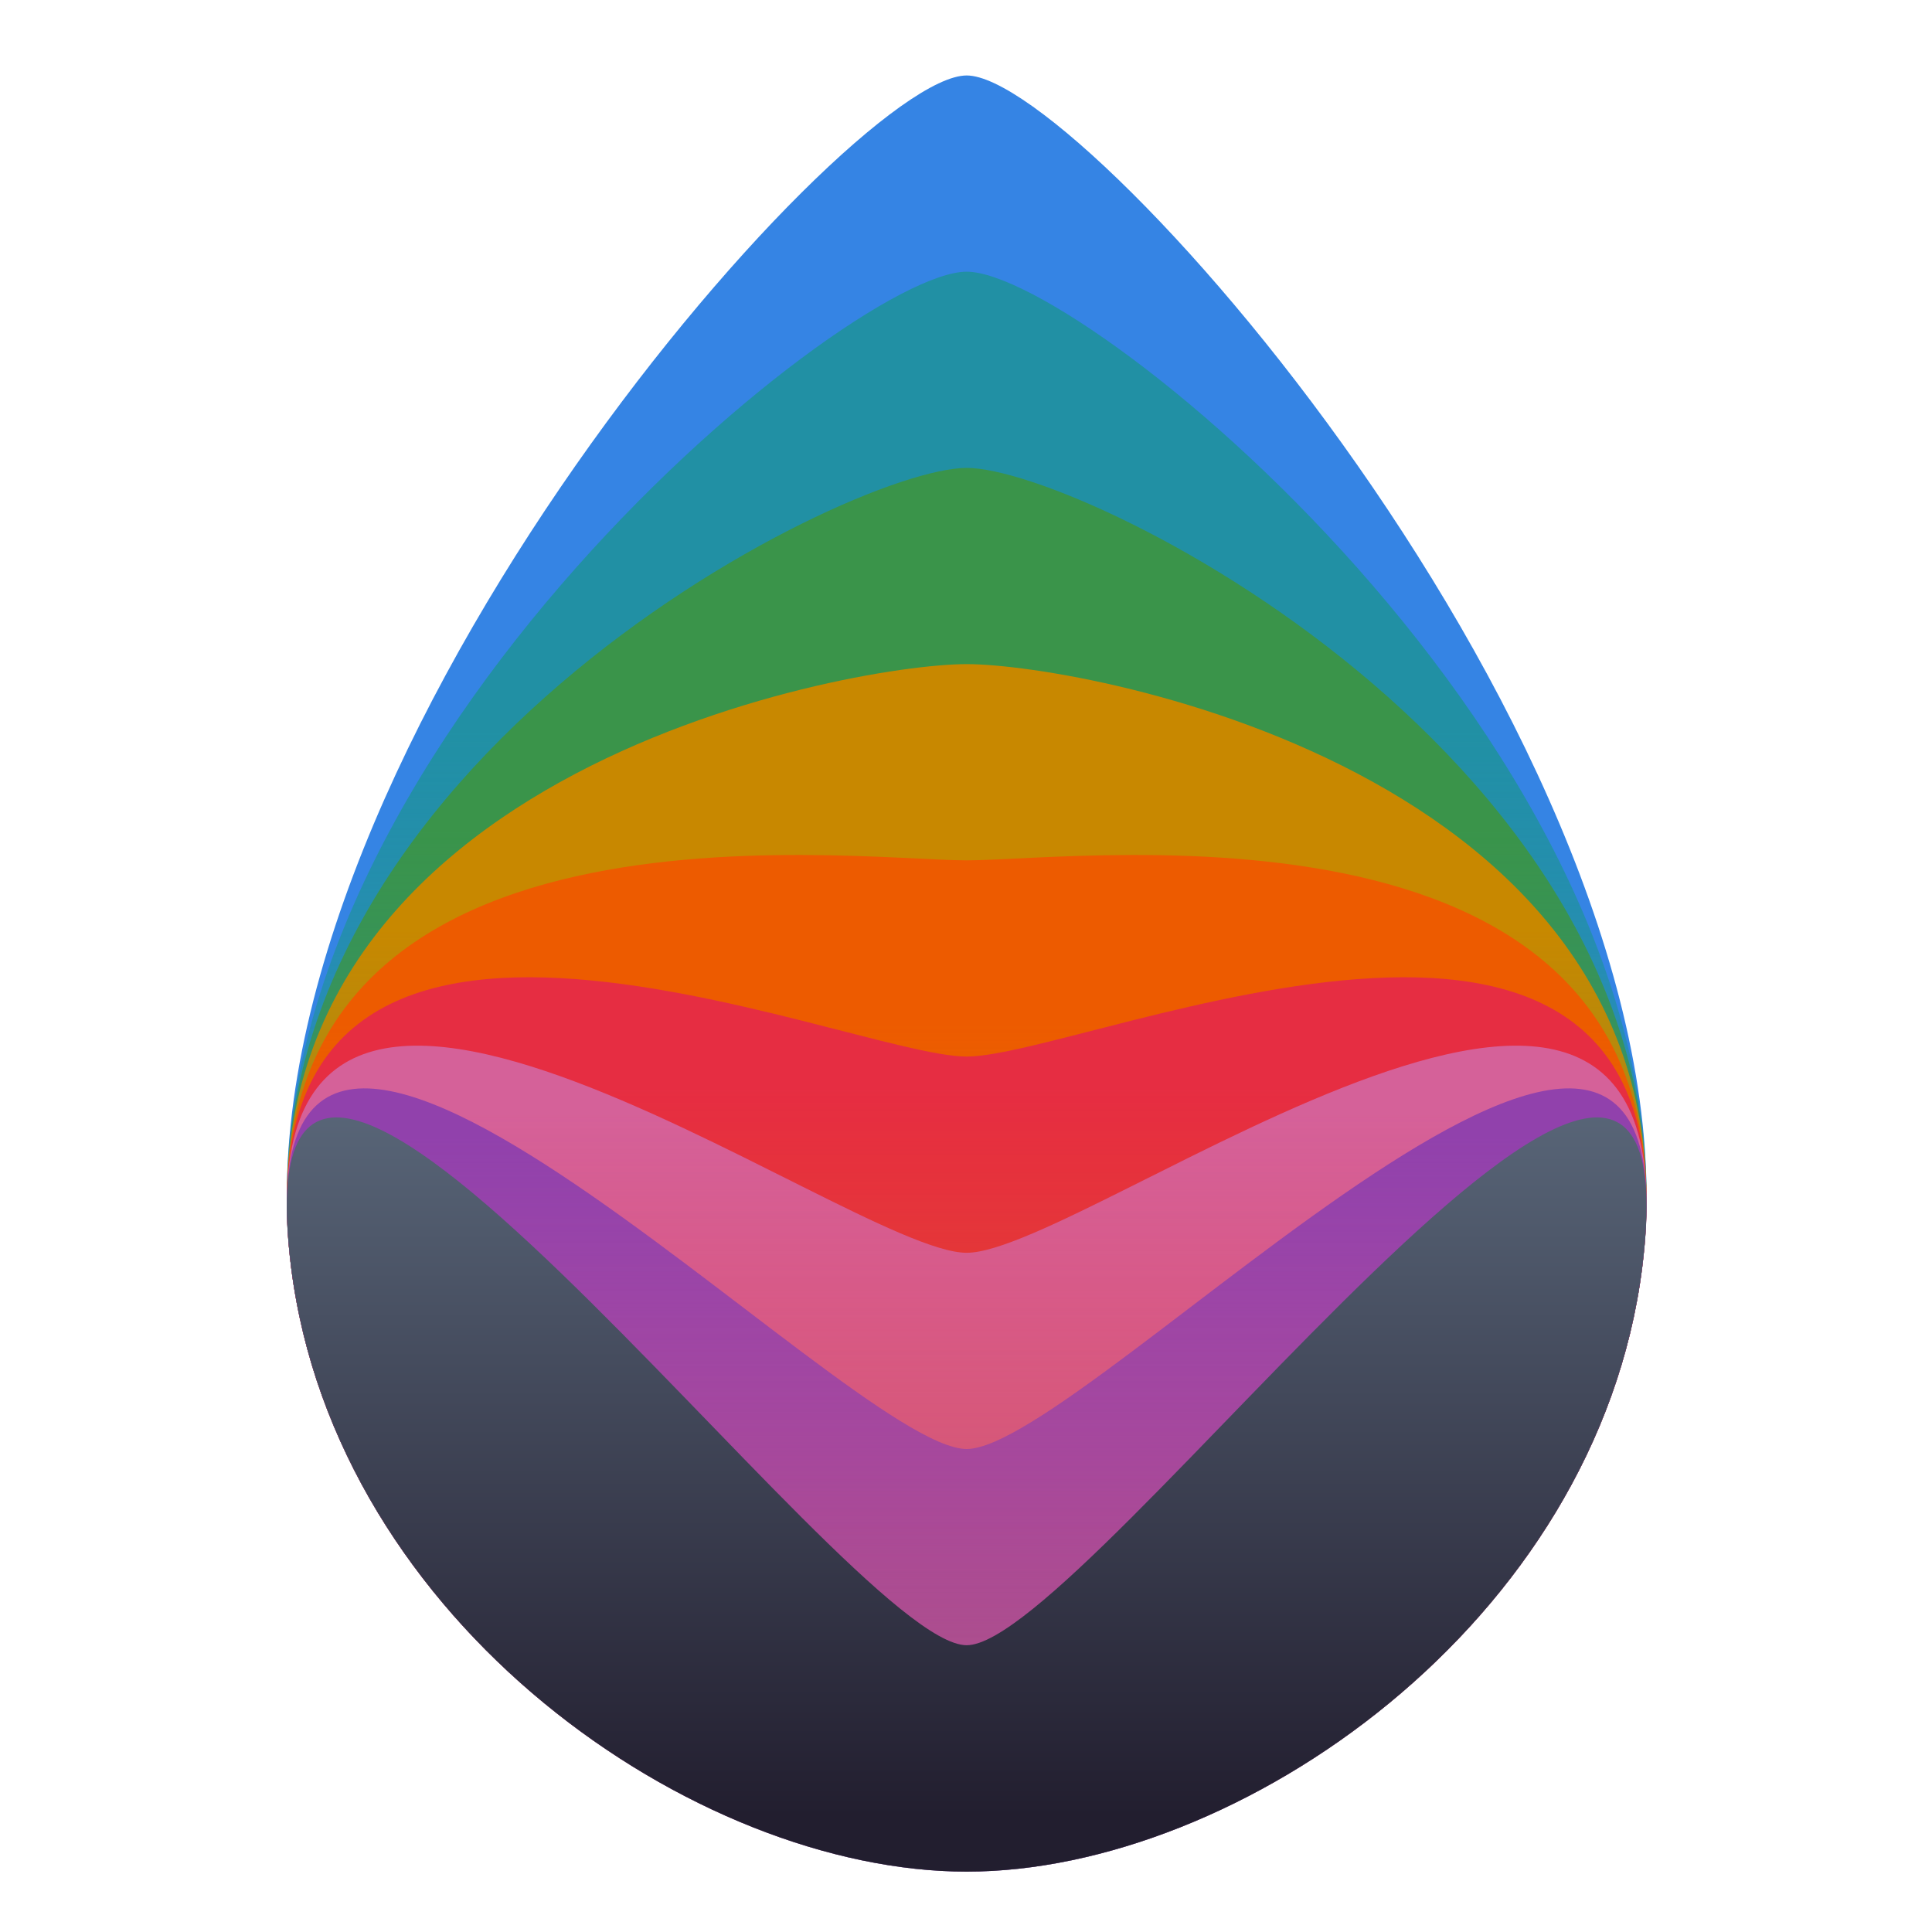
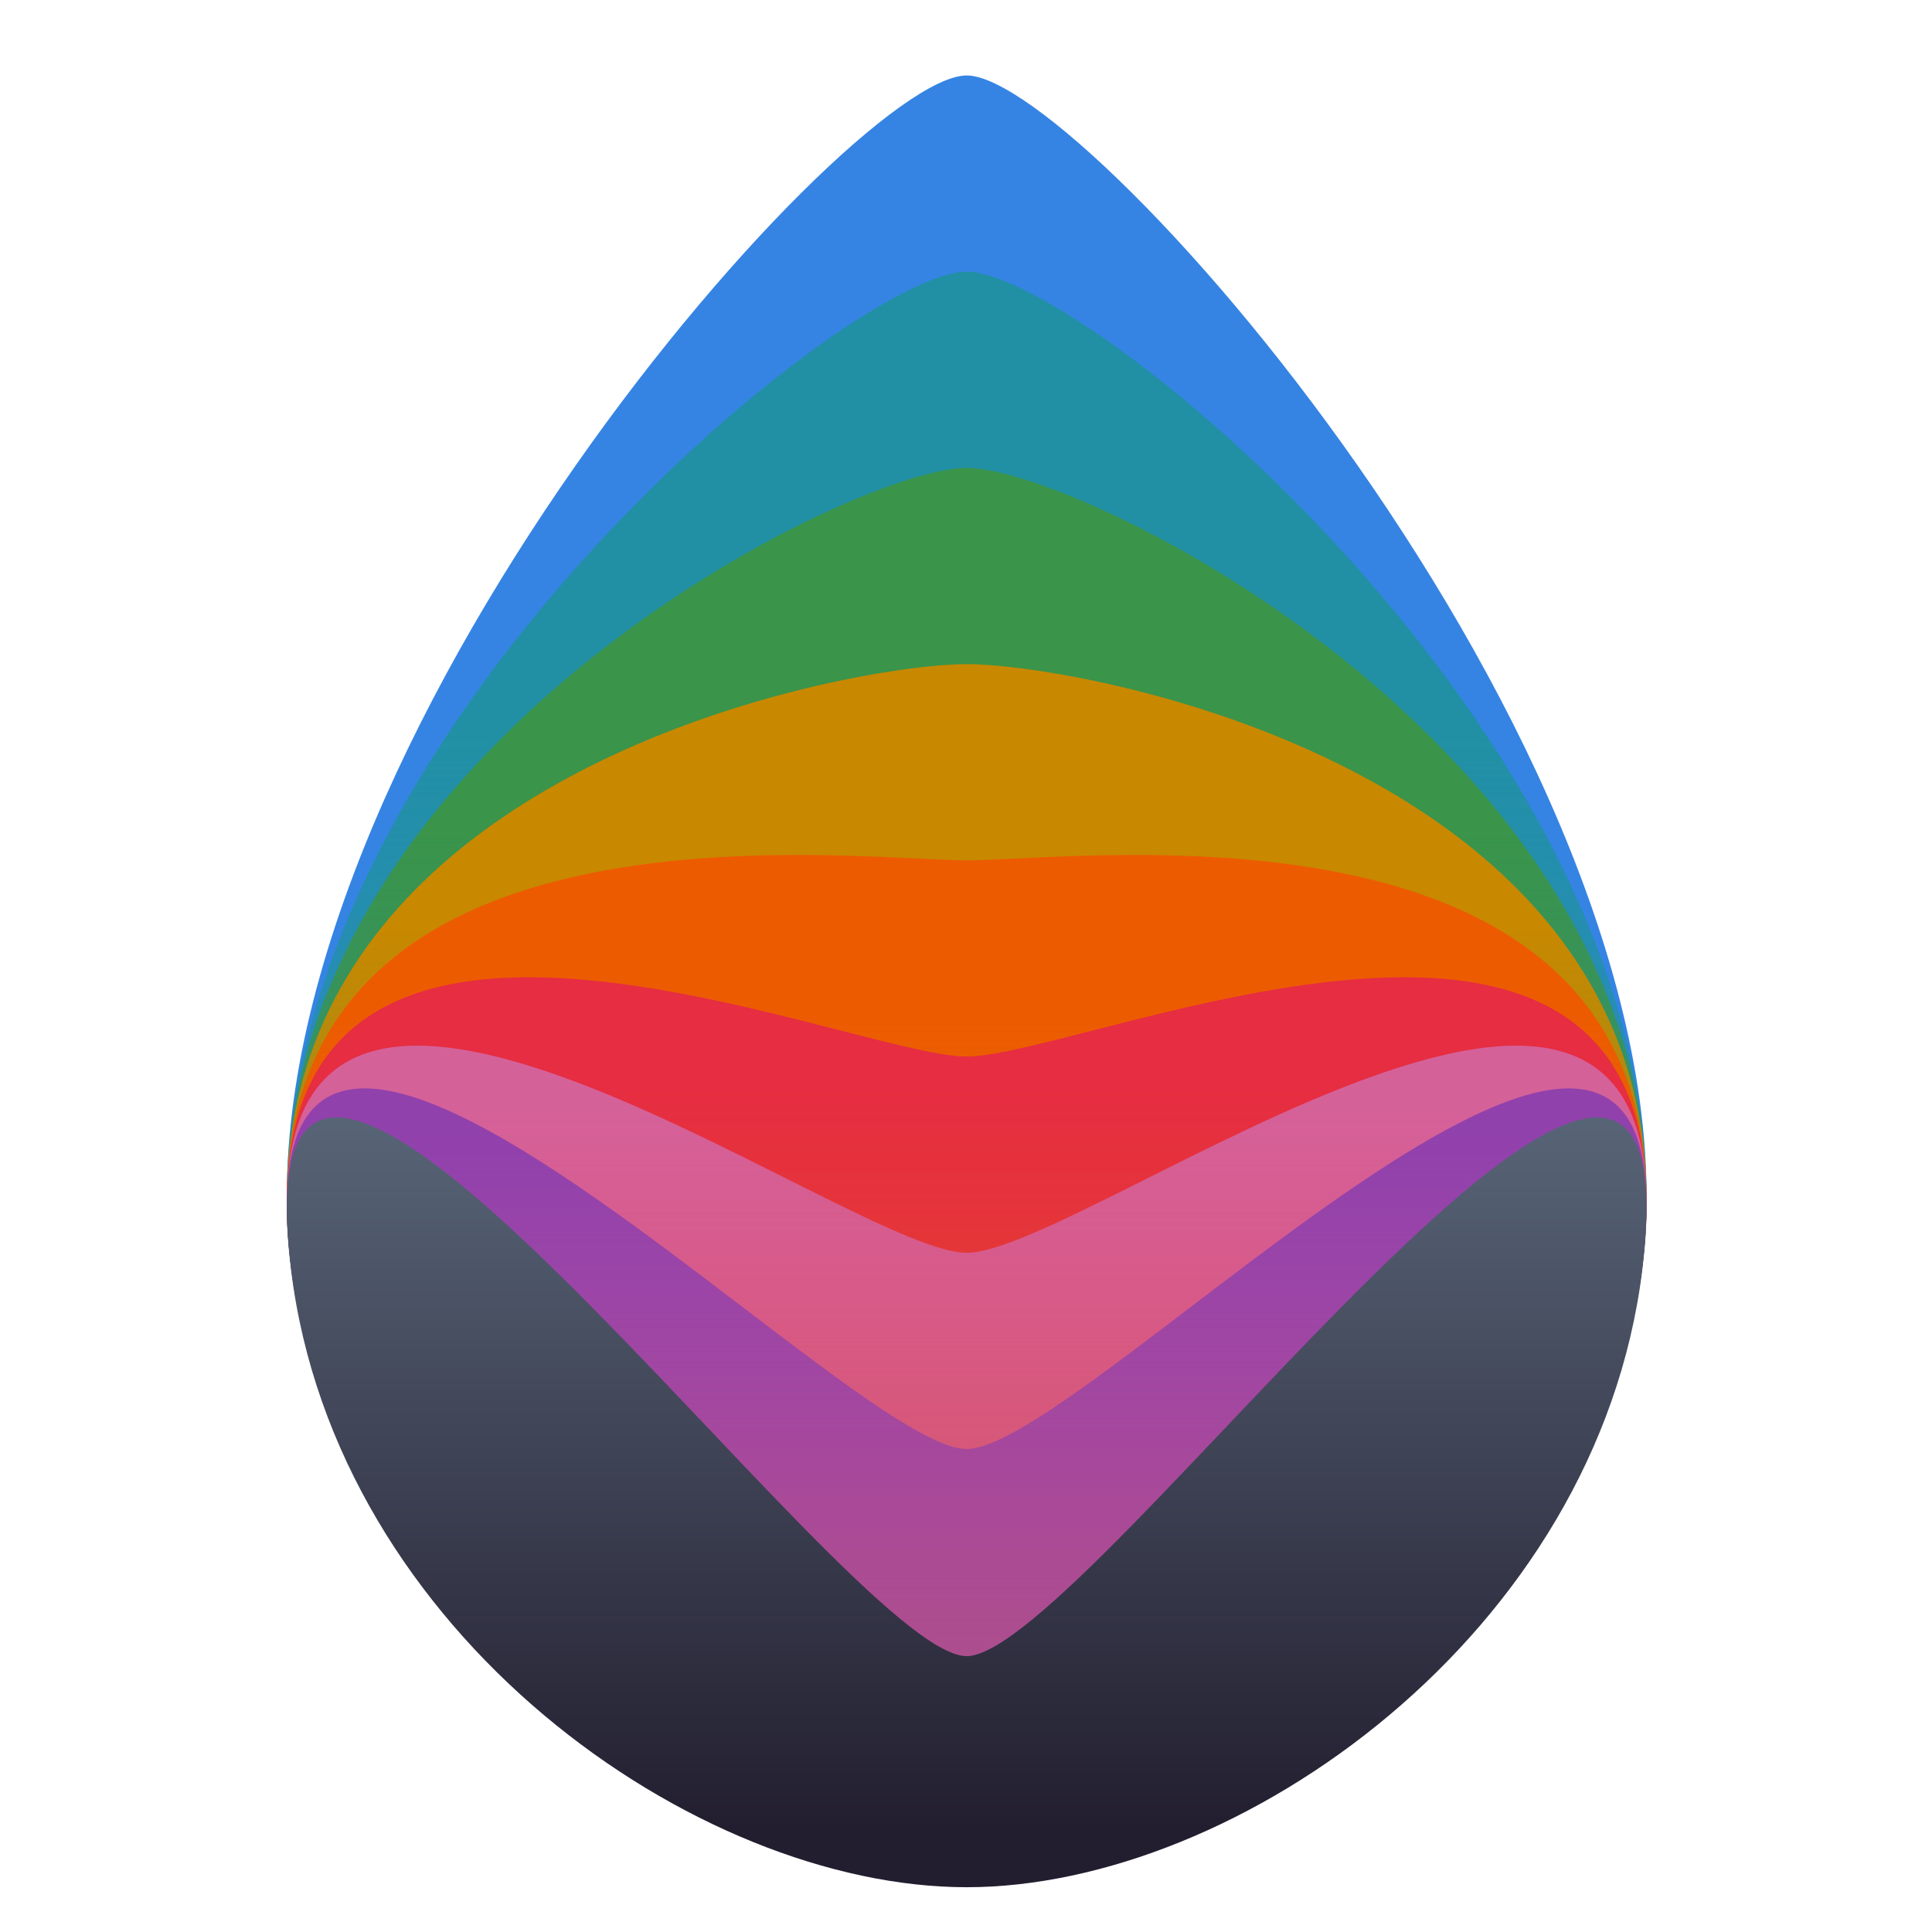
<svg xmlns="http://www.w3.org/2000/svg" xmlns:xlink="http://www.w3.org/1999/xlink" width="128" height="128" id="svg11300" version="1.0" style="display:inline;enable-background:new" viewBox="0 0 128 128">
  <defs id="defs3">
    <linearGradient id="linearGradient735">
      <stop style="stop-color:#2190a4;stop-opacity:1;" offset="0.25" id="stop735" />
      <stop style="stop-color:#2190a4;stop-opacity:0;" offset="1" id="stop736" />
    </linearGradient>
    <linearGradient id="linearGradient733">
      <stop style="stop-color:#3a944a;stop-opacity:1;" offset="0.25" id="stop733" />
      <stop style="stop-color:#3a944a;stop-opacity:0;" offset="1" id="stop734" />
    </linearGradient>
    <linearGradient id="linearGradient731">
      <stop style="stop-color:#c88800;stop-opacity:1;" offset="0.25" id="stop731" />
      <stop style="stop-color:#c88800;stop-opacity:0;" offset="1" id="stop732" />
    </linearGradient>
    <linearGradient id="linearGradient729">
      <stop style="stop-color:#ed5b00;stop-opacity:1;" offset="0.25" id="stop729" />
      <stop style="stop-color:#ed5b00;stop-opacity:0;" offset="1" id="stop730" />
    </linearGradient>
    <linearGradient id="linearGradient727">
      <stop style="stop-color:#e62d42;stop-opacity:1;" offset="0.25" id="stop727" />
      <stop style="stop-color:#e62d42;stop-opacity:0;" offset="1" id="stop728" />
    </linearGradient>
    <linearGradient id="linearGradient725">
      <stop style="stop-color:#d56199;stop-opacity:1;" offset="0.245" id="stop725" />
      <stop style="stop-color:#d56199;stop-opacity:0;" offset="1" id="stop726" />
    </linearGradient>
    <linearGradient id="linearGradient723">
      <stop style="stop-color:#9141ac;stop-opacity:1;" offset="0.248" id="stop723" />
      <stop style="stop-color:#9141ac;stop-opacity:0;" offset="1" id="stop724" />
    </linearGradient>
    <linearGradient id="linearGradient721">
      <stop style="stop-color:#6f8396;stop-opacity:1;" offset="0" id="stop721" />
      <stop style="stop-color:#221e2f;stop-opacity:1;" offset="0.736" id="stop722" />
    </linearGradient>
    <linearGradient y2="236" x2="96" y1="236" x1="32" gradientTransform="translate(604.8168,170.5864)" gradientUnits="userSpaceOnUse" id="linearGradient1099" xlink:href="#linearGradient1036" />
    <linearGradient id="linearGradient1036">
      <stop id="stop1032" offset="0" style="stop-color:#d5d3cf;stop-opacity:1;" />
      <stop id="stop1034" offset="1" style="stop-color:#f6f5f4;stop-opacity:1" />
    </linearGradient>
    <radialGradient r="32" fy="-76" fx="-244" cy="-76" cx="-244" gradientTransform="matrix(0.8833333,0,0,0.8833333,-460.3502,463.1197)" gradientUnits="userSpaceOnUse" id="radialGradient1103" xlink:href="#linearGradient1069" />
    <linearGradient id="linearGradient1069">
      <stop id="stop1065" offset="0" style="stop-color:#d5d3cf;stop-opacity:1" />
      <stop id="stop1067-1" offset="1" style="stop-color:#949390;stop-opacity:1" />
    </linearGradient>
    <linearGradient gradientUnits="userSpaceOnUse" y2="232" x2="64" y1="262.5" x1="64" id="linearGradient1027" xlink:href="#linearGradient1025" gradientTransform="translate(-470.5864,432.8168)" />
    <linearGradient id="linearGradient1025">
      <stop id="stop1021" offset="0" style="stop-color:#9a9996;stop-opacity:1" />
      <stop id="stop1023" offset="1" style="stop-color:#77767b;stop-opacity:1" />
    </linearGradient>
    <clipPath clipPathUnits="userSpaceOnUse" id="clipPath1609-7">
      <path id="path1611-5" d="m 252,116 28,-28 v -8 h -36 v 36 z" style="fill:#e74747;stroke:none;stroke-width:0.25px;stroke-linecap:butt;stroke-linejoin:miter;stroke-opacity:1" />
    </clipPath>
-     <linearGradient xlink:href="#linearGradient721" id="linearGradient722" x1="64.044" y1="225.972" x2="64.044" y2="316.06" gradientUnits="userSpaceOnUse" />
+     <linearGradient xlink:href="#linearGradient721" id="linearGradient722" x1="64.044" y1="225.972" x2="64.044" y2="316.06" gradientUnits="userSpaceOnUse" gradientTransform="matrix(1,0,0,1.020666,0,-5.084512)" />
    <linearGradient xlink:href="#linearGradient723" id="linearGradient724" x1="64.044" y1="225.01" x2="64.044" y2="315.098" gradientUnits="userSpaceOnUse" />
    <linearGradient xlink:href="#linearGradient725" id="linearGradient726" x1="64.044" y1="223.595" x2="64.044" y2="313.683" gradientUnits="userSpaceOnUse" />
    <linearGradient xlink:href="#linearGradient727" id="linearGradient728" x1="64.044" y1="221.329" x2="64.044" y2="311.417" gradientUnits="userSpaceOnUse" />
    <linearGradient xlink:href="#linearGradient729" id="linearGradient730" x1="64.044" y1="217.278" x2="64.044" y2="307.367" gradientUnits="userSpaceOnUse" />
    <linearGradient xlink:href="#linearGradient731" id="linearGradient732" x1="64.044" y1="210.956" x2="64.044" y2="301.044" gradientUnits="userSpaceOnUse" />
    <linearGradient xlink:href="#linearGradient733" id="linearGradient734" x1="64.044" y1="204.456" x2="64.044" y2="294.544" gradientUnits="userSpaceOnUse" />
    <linearGradient xlink:href="#linearGradient735" id="linearGradient736" x1="64.044" y1="197.956" x2="64.044" y2="288.044" gradientUnits="userSpaceOnUse" />
  </defs>
  <path id="rect736" style="display:inline;fill:none;stroke:#221e2f;stroke-width:1.865;stroke-dasharray:none;stroke-opacity:1;enable-background:new" d="m 168.113,0.933 c 1.831,1.1037e-4 5.983,5.511 5.514,8.945 -0.335,2.449 -2.938,5.195 -5.514,5.19 -2.599,-0.005 -5.217,-2.787 -5.542,-5.259 -0.45,-3.421 3.697,-8.876 5.542,-8.876 z" />
  <g id="layer4" style="display:inline;enable-background:new" transform="translate(0,-172)">
    <path id="rect1" style="fill:#3584e4;fill-opacity:1;stroke:none;stroke-width:1.18;stroke-opacity:1" d="m 64.044,177 c 7.988,0 48.866,46.479 44.754,78.986 C 105.818,279.556 82.022,296 64.044,296 46.066,296 22.271,279.556 19.29,255.986 15.179,223.479 56.043,177 64.044,177 Z" />
    <path id="rect1-0" style="display:inline;fill:url(#linearGradient736);fill-opacity:1;stroke:none;stroke-width:1.18;stroke-opacity:1;enable-background:new" d="m 64.044,190 c 7.988,0 48.866,33.479 44.755,65.986 C 105.818,279.556 82.022,296 64.044,296 46.066,296 22.271,279.556 19.29,255.986 15.179,223.479 56.043,190 64.044,190 Z" />
    <path id="rect1-06" style="display:inline;fill:url(#linearGradient734);fill-opacity:1;stroke:none;stroke-width:1.18;stroke-opacity:1;enable-background:new" d="m 64.044,203 c 7.988,0 48.866,20.479 44.754,52.986 C 105.818,279.556 82.022,296 64.044,296 46.066,296 22.271,279.556 19.29,255.986 15.179,223.479 56.043,203 64.044,203 Z" />
    <path id="rect1-6" style="display:inline;fill:url(#linearGradient732);fill-opacity:1;stroke:none;stroke-width:1.18;stroke-opacity:1;enable-background:new" d="m 64.044,216 c 7.988,0 48.866,7.479 44.754,39.986 C 105.818,279.556 82.022,296 64.044,296 46.066,296 22.271,279.556 19.29,255.986 15.179,223.479 56.043,216 64.044,216 Z" />
    <path id="rect1-8" style="display:inline;fill:url(#linearGradient730);fill-opacity:1;stroke:none;stroke-width:1.18;stroke-opacity:1;enable-background:new" d="m 64.044,229 c 7.988,0 48.866,-5.521 44.754,26.986 C 105.818,279.556 82.022,296 64.044,296 46.066,296 22.271,279.556 19.29,255.986 15.179,223.479 56.043,229 64.044,229 Z" />
    <path id="rect1-9" style="display:inline;fill:url(#linearGradient728);fill-opacity:1;stroke:none;stroke-width:1.18;stroke-opacity:1;enable-background:new" d="m 64.044,242 c 7.988,0 48.866,-18.521 44.754,13.986 C 105.818,279.556 82.022,296 64.044,296 46.066,296 22.271,279.556 19.29,255.986 15.179,223.479 56.043,242 64.044,242 Z" />
    <path id="rect1-02" style="display:inline;fill:url(#linearGradient726);fill-opacity:1;stroke:none;stroke-width:1.18;stroke-opacity:1;enable-background:new" d="m 64.044,255 c 7.988,0 48.866,-31.521 44.754,0.986 C 105.818,279.556 82.022,296 64.044,296 46.066,296 22.271,279.556 19.29,255.986 15.179,223.479 56.043,255 64.044,255 Z" />
    <path id="rect1-7" style="display:inline;fill:url(#linearGradient724);fill-opacity:1;stroke:none;stroke-width:1.18;stroke-opacity:1;enable-background:new" d="M 64.044,268 C 72.032,268 112.91,223.479 108.799,255.986 105.818,279.556 82.022,296 64.044,296 46.066,296 22.271,279.556 19.29,255.986 15.179,223.479 56.043,268 64.044,268 Z" />
-     <path id="rect1-92" style="display:inline;fill:url(#linearGradient722);fill-opacity:1;stroke:none;stroke-width:1.18;stroke-opacity:1;enable-background:new" d="M 64.044,281 C 72.032,281 112.91,223.479 108.799,255.986 105.818,279.556 82.022,296 64.044,296 46.066,296 22.271,279.556 19.29,255.986 15.179,223.479 56.043,281 64.044,281 Z" />
+     <path id="rect1-92" style="display:inline;fill:url(#linearGradient722);fill-opacity:1;stroke:none;stroke-width:1.192;stroke-opacity:1;enable-background:new" d="m 64.044,281.723 c 7.988,0 48.866,-58.709 44.754,-25.531 -2.981,24.057 -26.777,40.841 -44.754,40.841 -17.978,0 -41.774,-16.783 -44.754,-40.841 -4.111,-33.179 36.753,25.531 44.754,25.531 z" />
  </g>
</svg>
